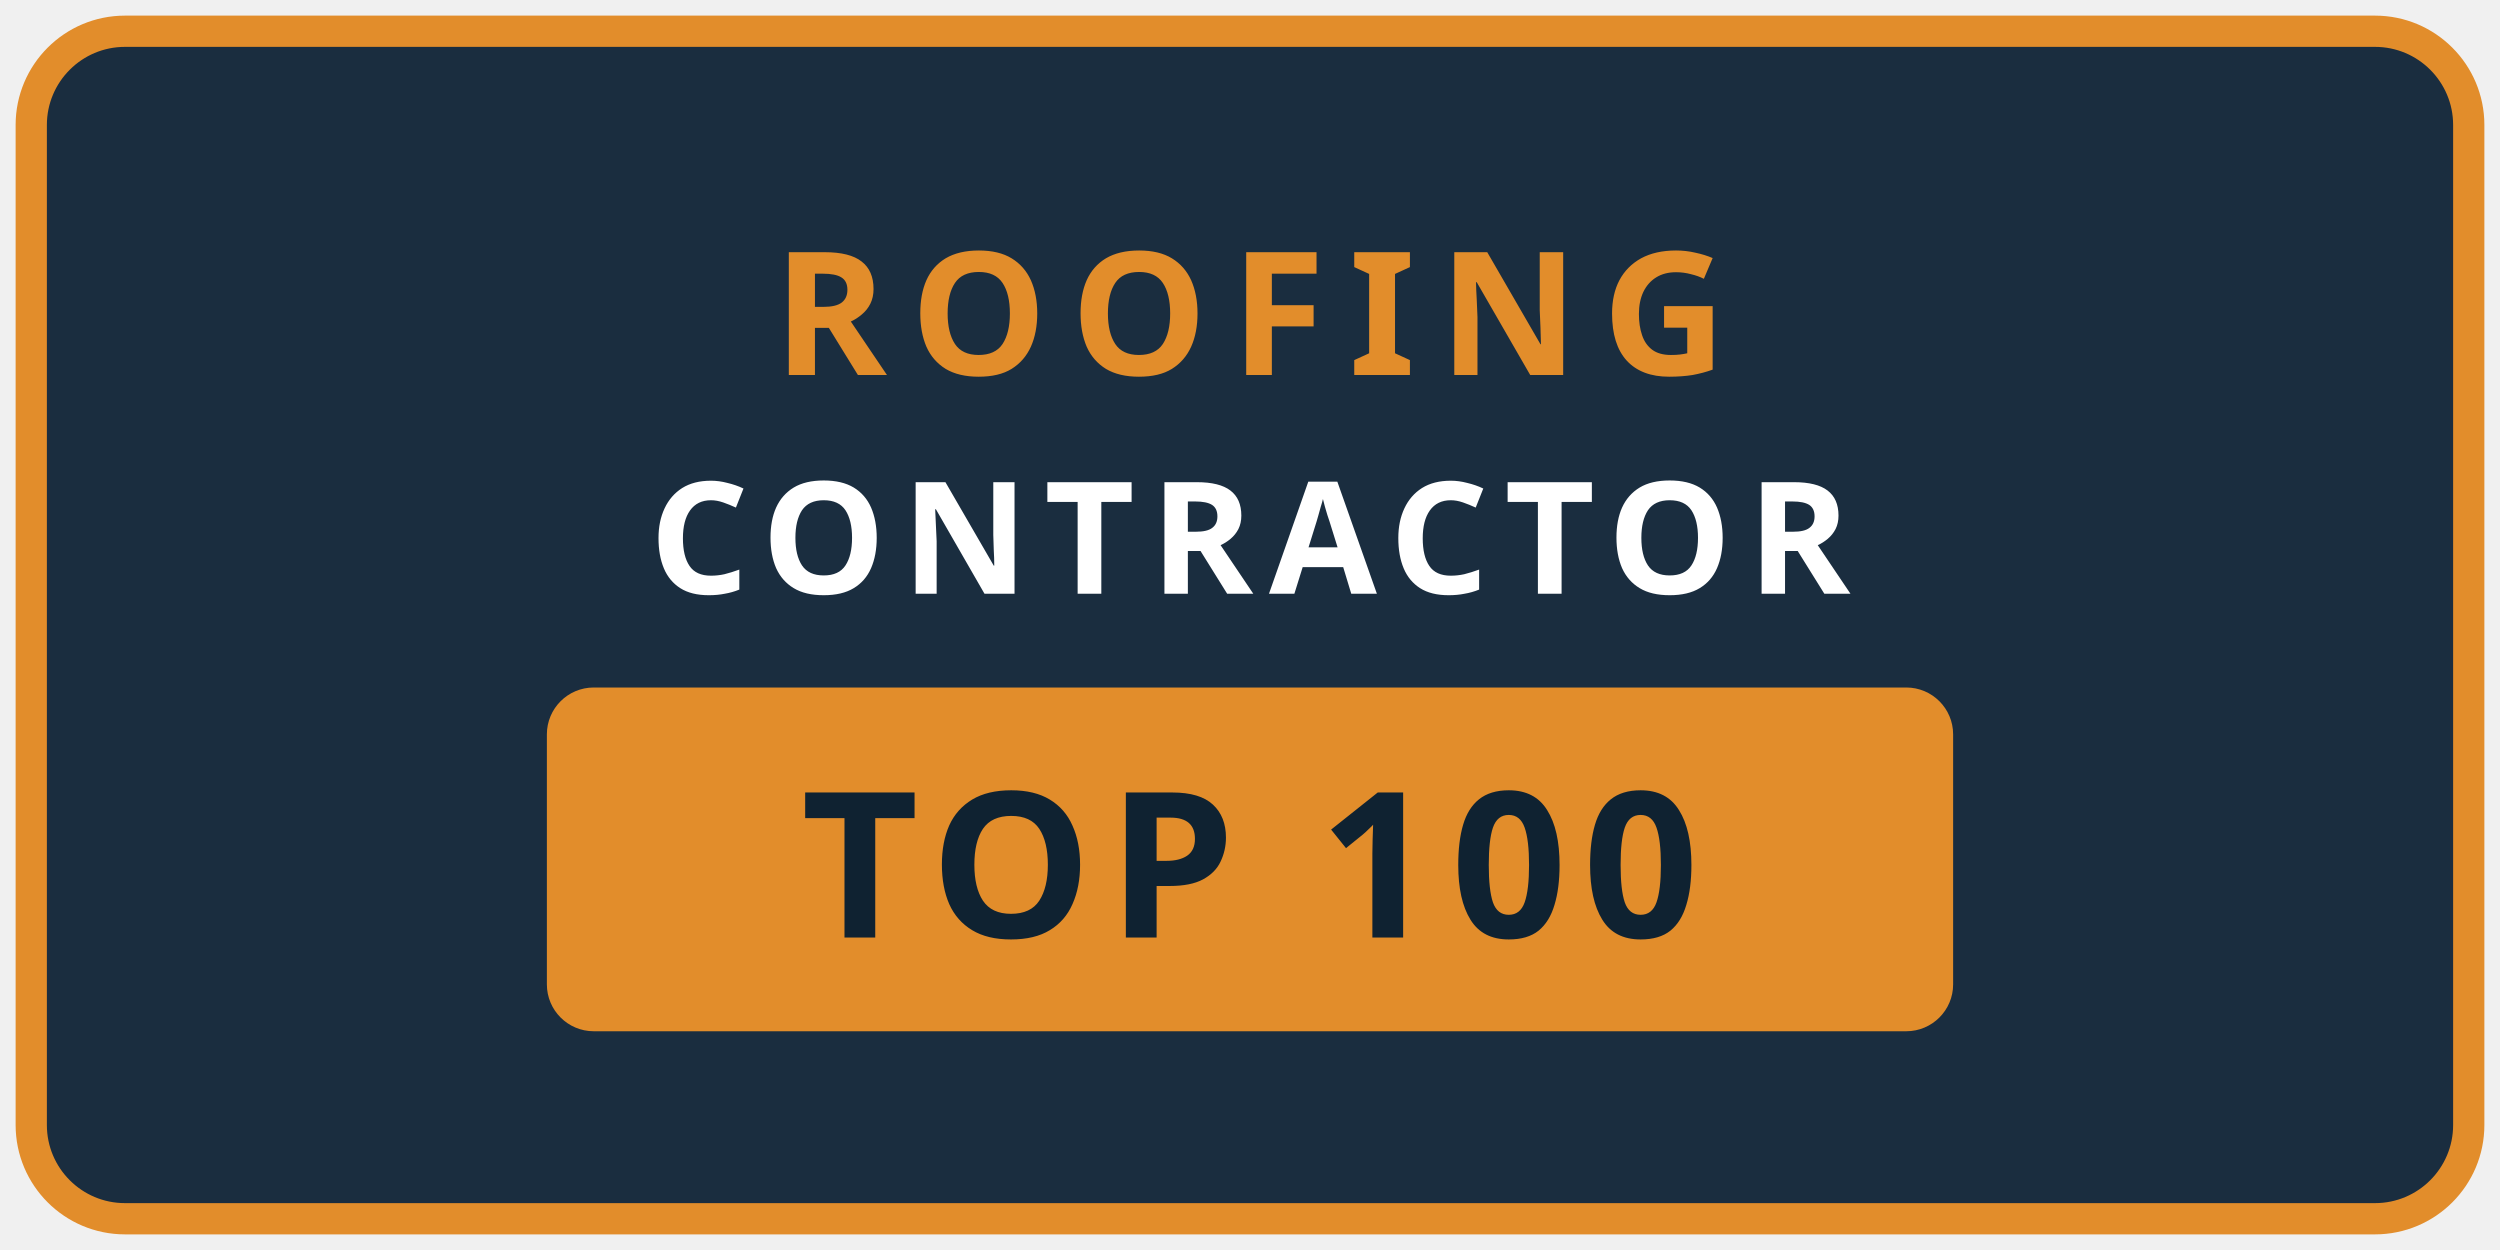
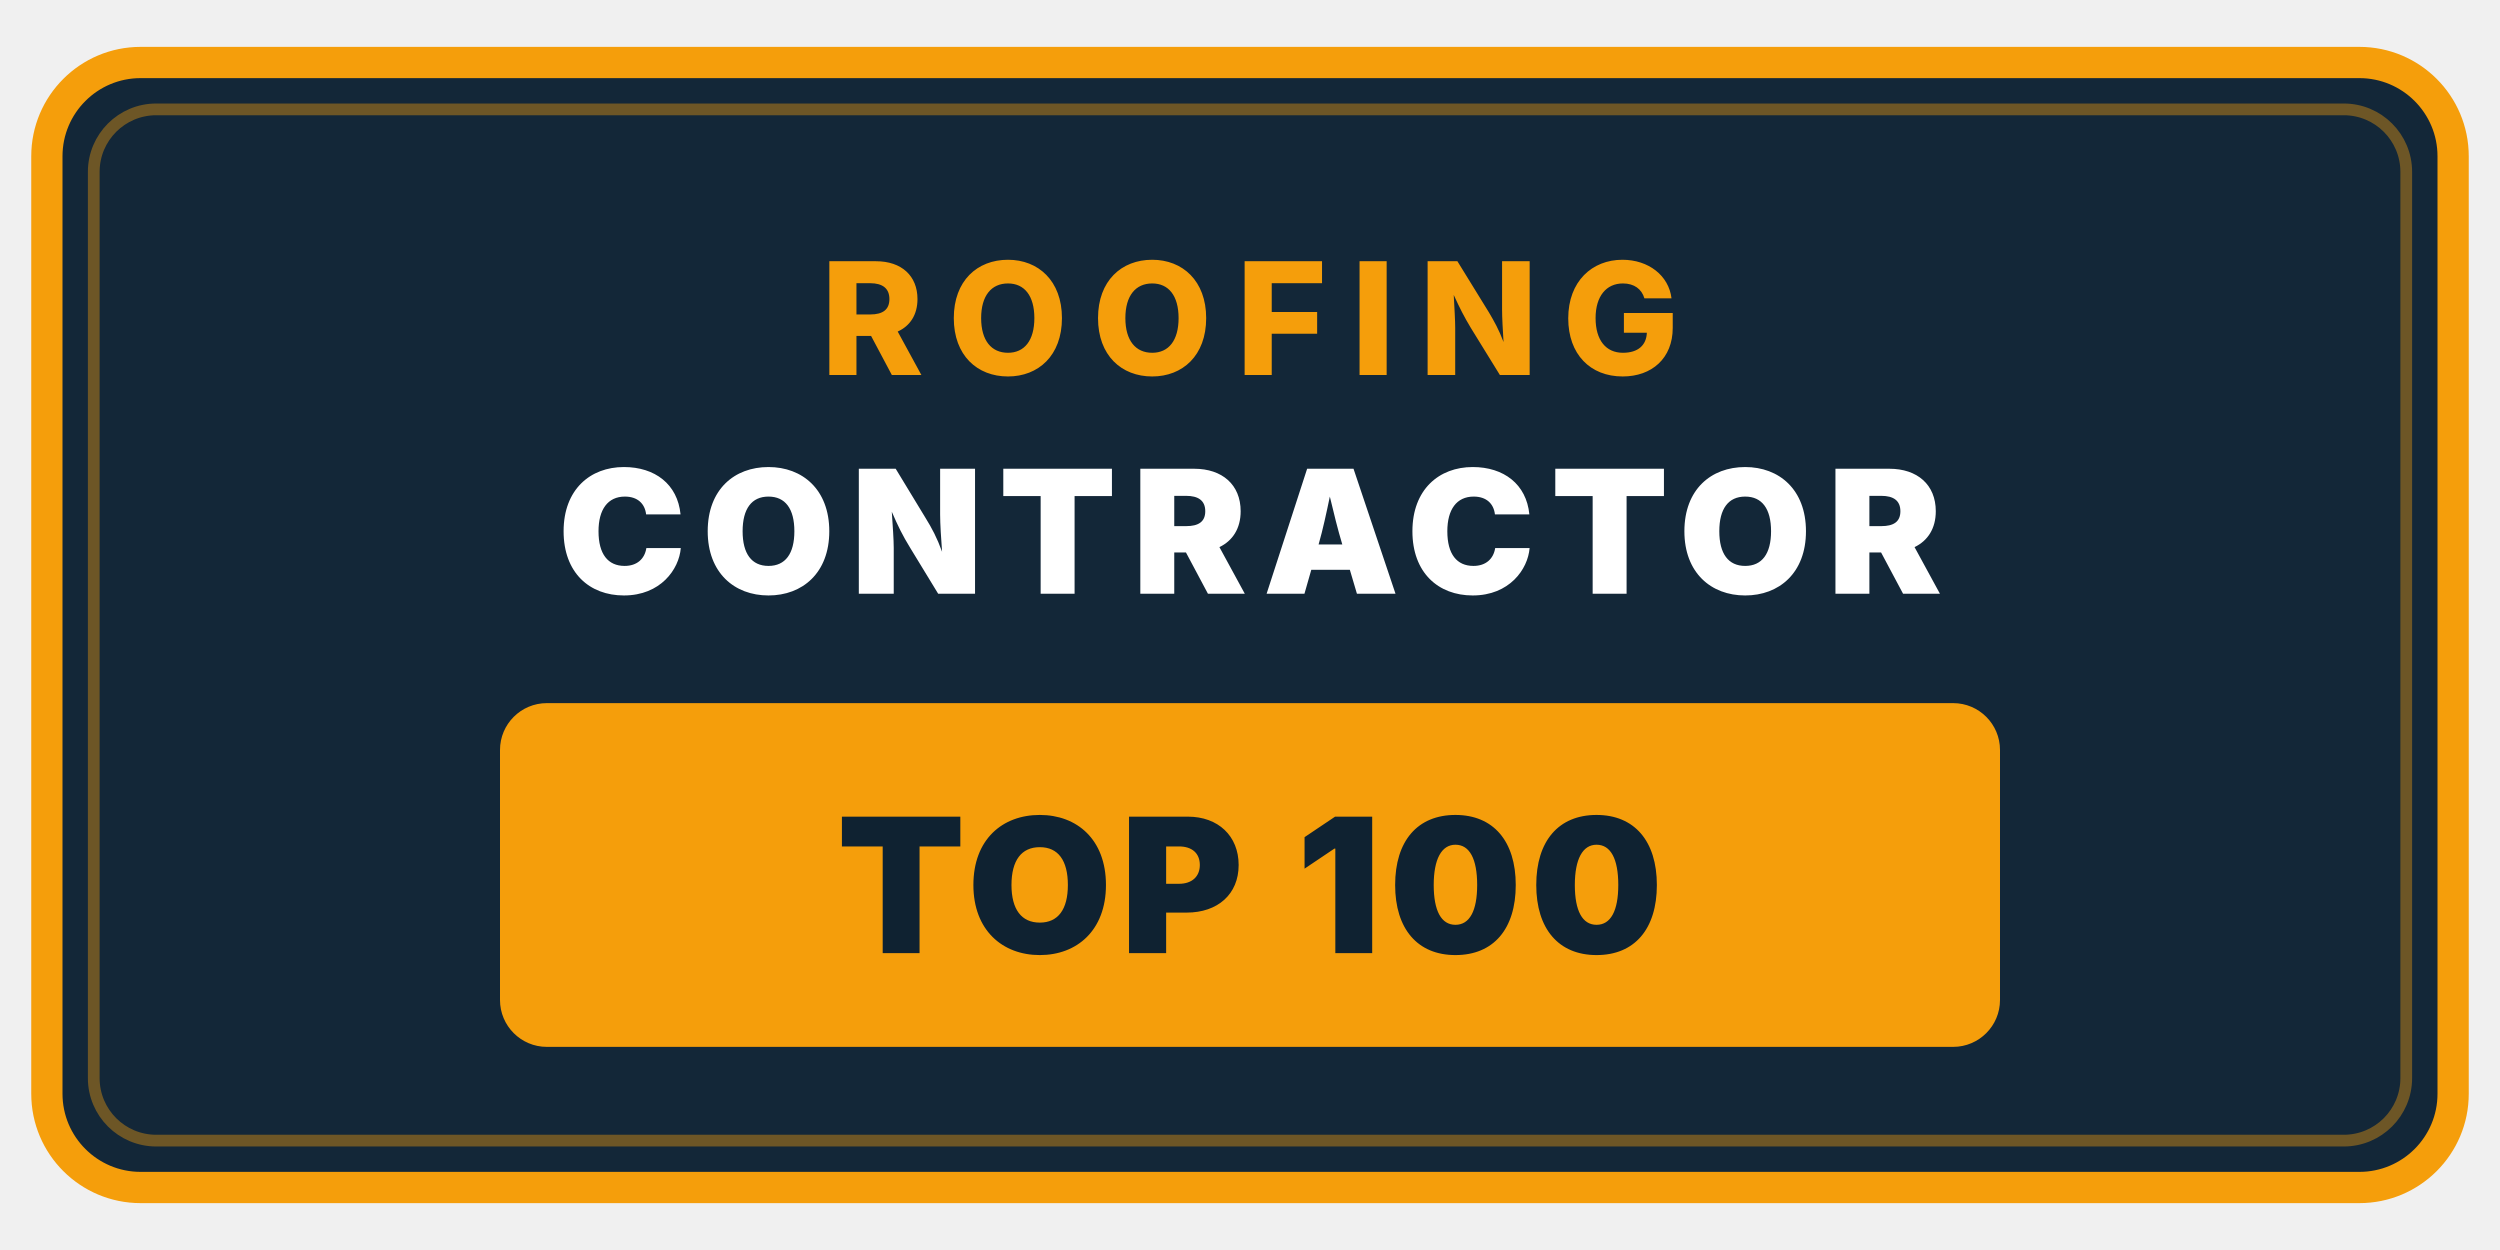
- <svg xmlns="http://www.w3.org/2000/svg" viewBox="0 0 160 80" fill="none">
-   <rect x="2" y="2" width="156" height="76" rx="6" fill="#1A2D3F" stroke="#E28D2B" stroke-width="2" />
-   <text x="80" y="24" text-anchor="middle" font-family="system-ui, sans-serif" font-size="11" font-weight="800" fill="#E28D2B" letter-spacing="1.5">ROOFING</text>
-   <text x="80" y="38" text-anchor="middle" font-family="system-ui, sans-serif" font-size="10" font-weight="700" fill="#FFFFFF" letter-spacing="1">CONTRACTOR</text>
-   <rect x="35" y="44" width="90" height="22" rx="3" fill="#E28D2B" />
-   <text x="80" y="60" text-anchor="middle" font-family="system-ui, sans-serif" font-size="13" font-weight="900" fill="#0F2231" letter-spacing="1">TOP 100</text>
+ <svg xmlns="http://www.w3.org/2000/svg" width="160" height="80" viewBox="0 0 160 80" fill="none">
+   <rect x="3" y="4" width="154" height="72" rx="6" fill="#132738" stroke="#F59E0B" stroke-width="2" />
+   <rect x="6" y="7" width="148" height="66" rx="4" fill="none" stroke="#F59E0B" stroke-width="0.75" stroke-opacity="0.4" />
+   <text x="80" y="24" text-anchor="middle" font-family="system-ui, -apple-system, sans-serif" font-size="10" font-weight="800" fill="#F59E0B" letter-spacing="1.5">ROOFING</text>
+   <text x="80" y="38" text-anchor="middle" font-family="system-ui, -apple-system, sans-serif" font-size="11" font-weight="900" fill="#FFFFFF" letter-spacing="1">CONTRACTOR</text>
+   <rect x="32" y="45" width="96" height="22" rx="3" fill="#F59E0B" />
+   <text x="80" y="61" text-anchor="middle" font-family="system-ui, -apple-system, sans-serif" font-size="12" font-weight="900" fill="#0F2231" letter-spacing="0.5">TOP 100</text>
</svg>
